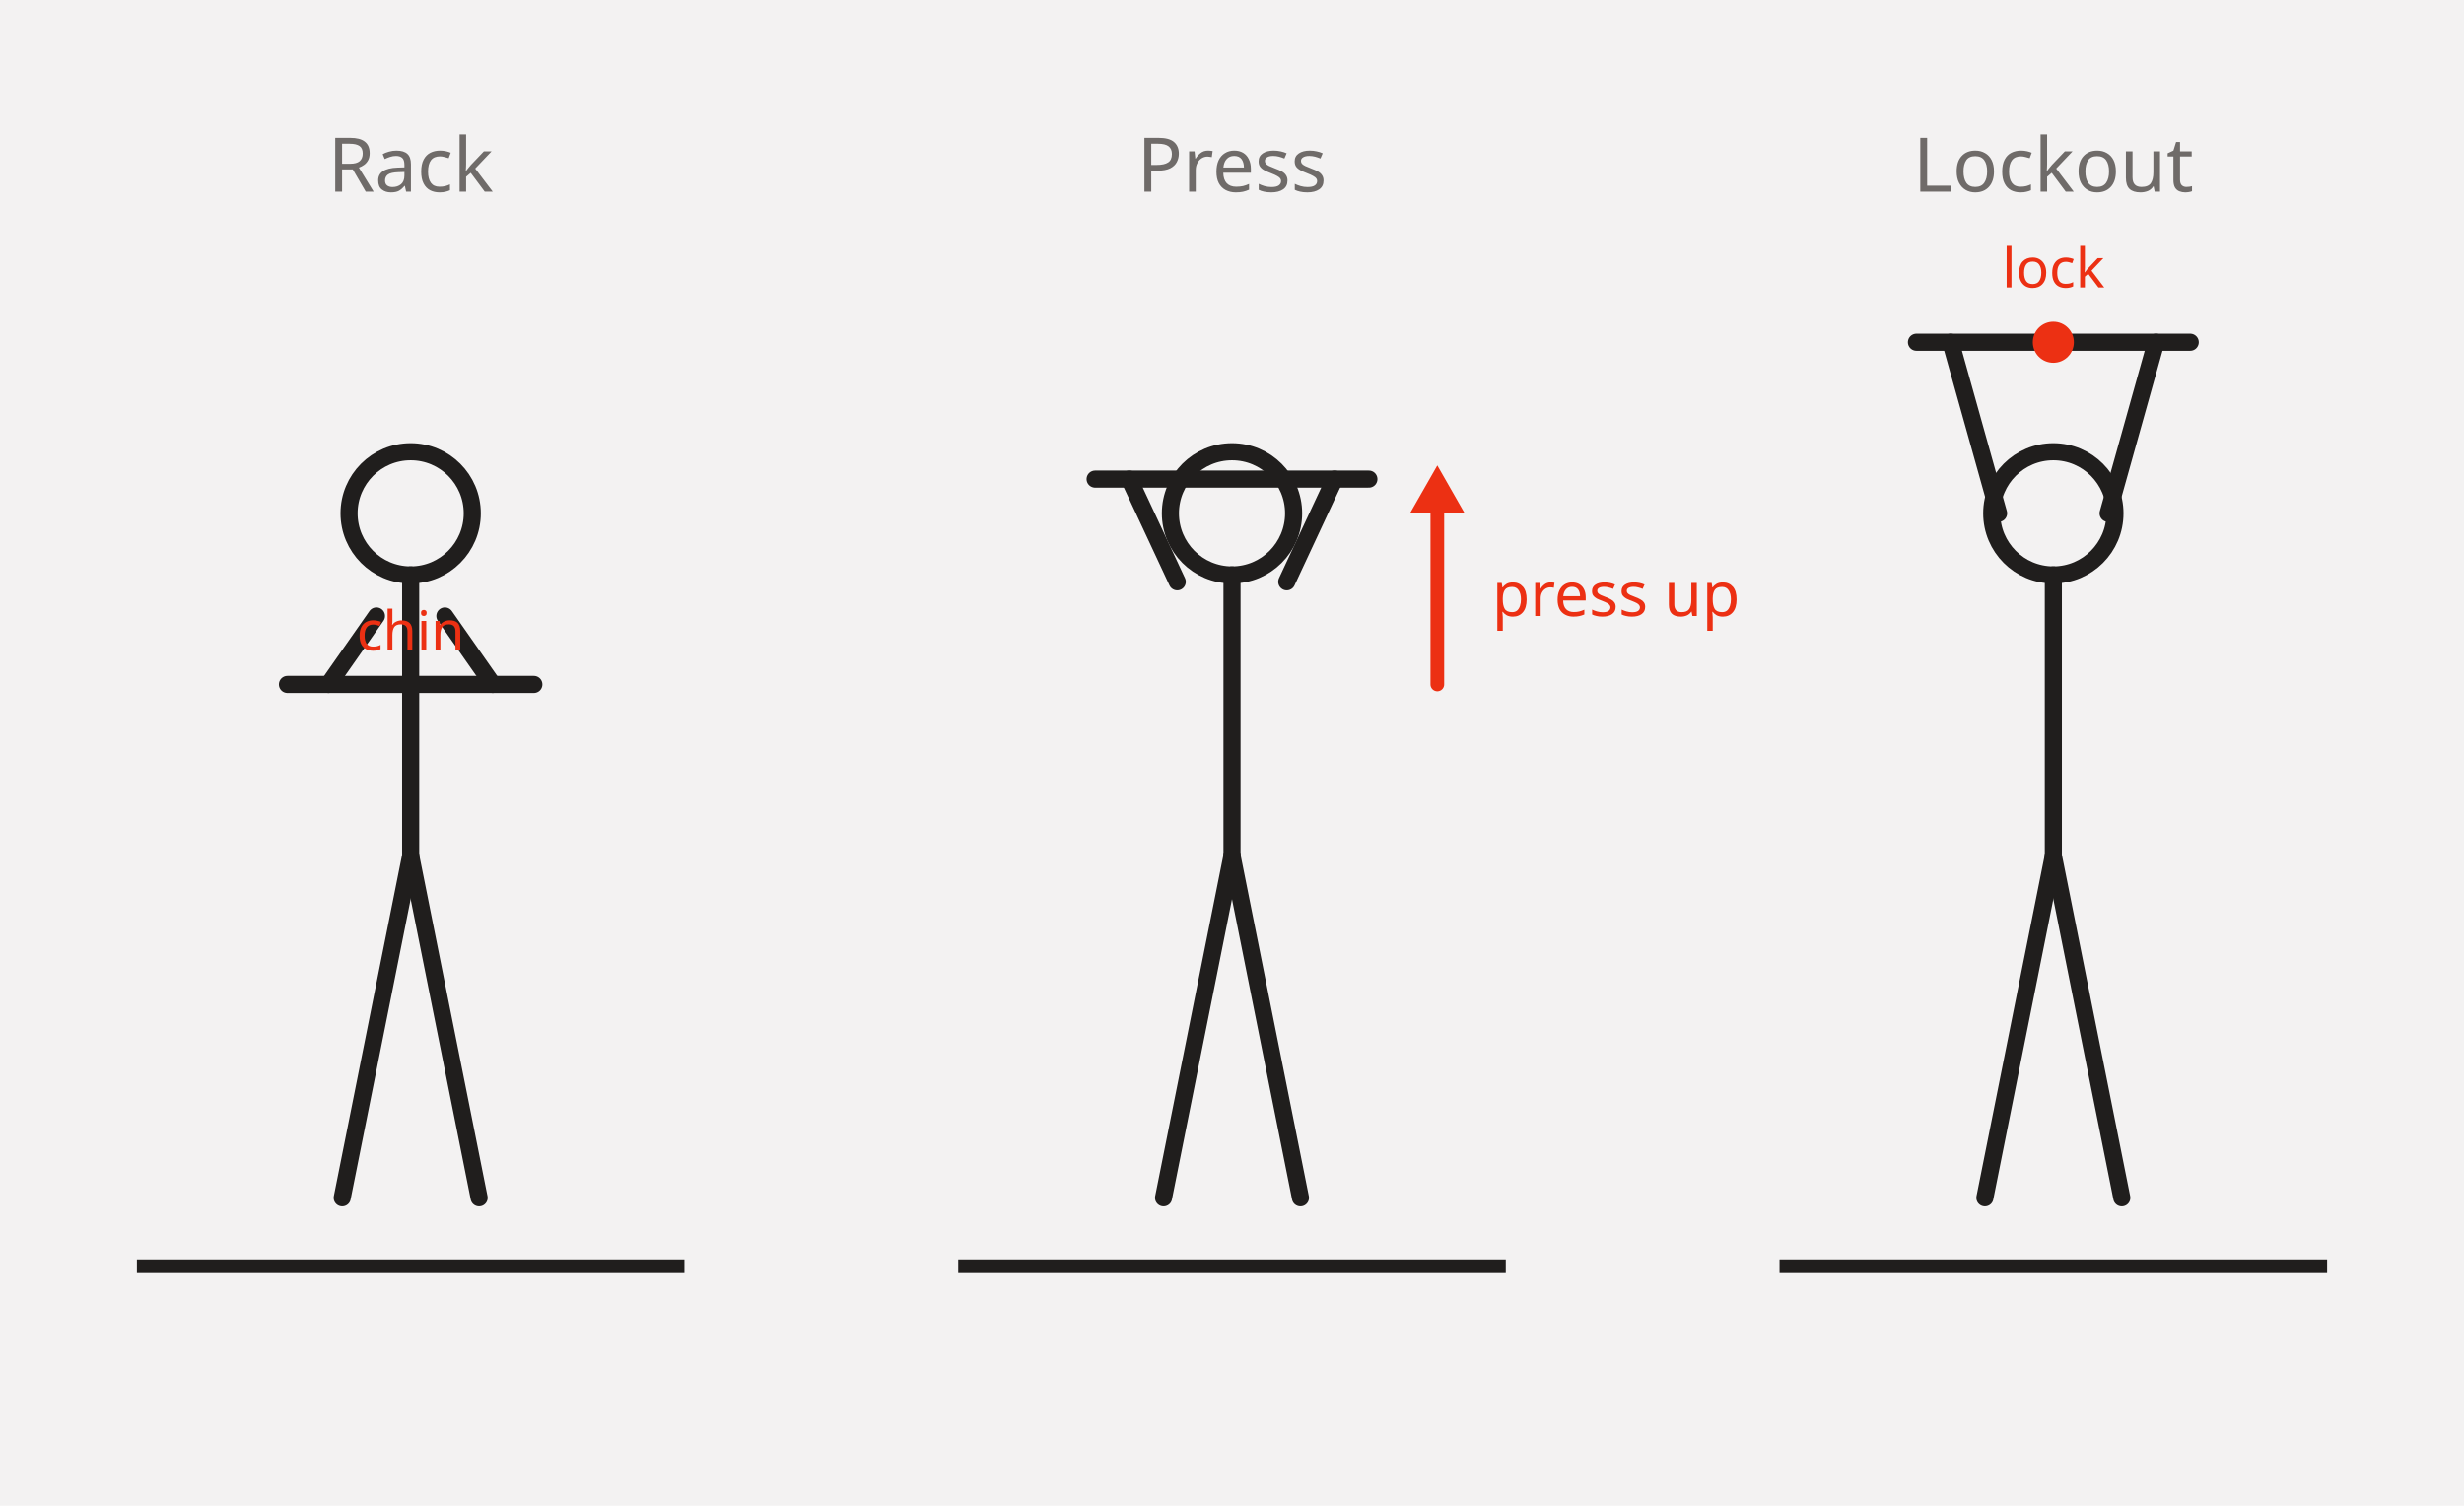
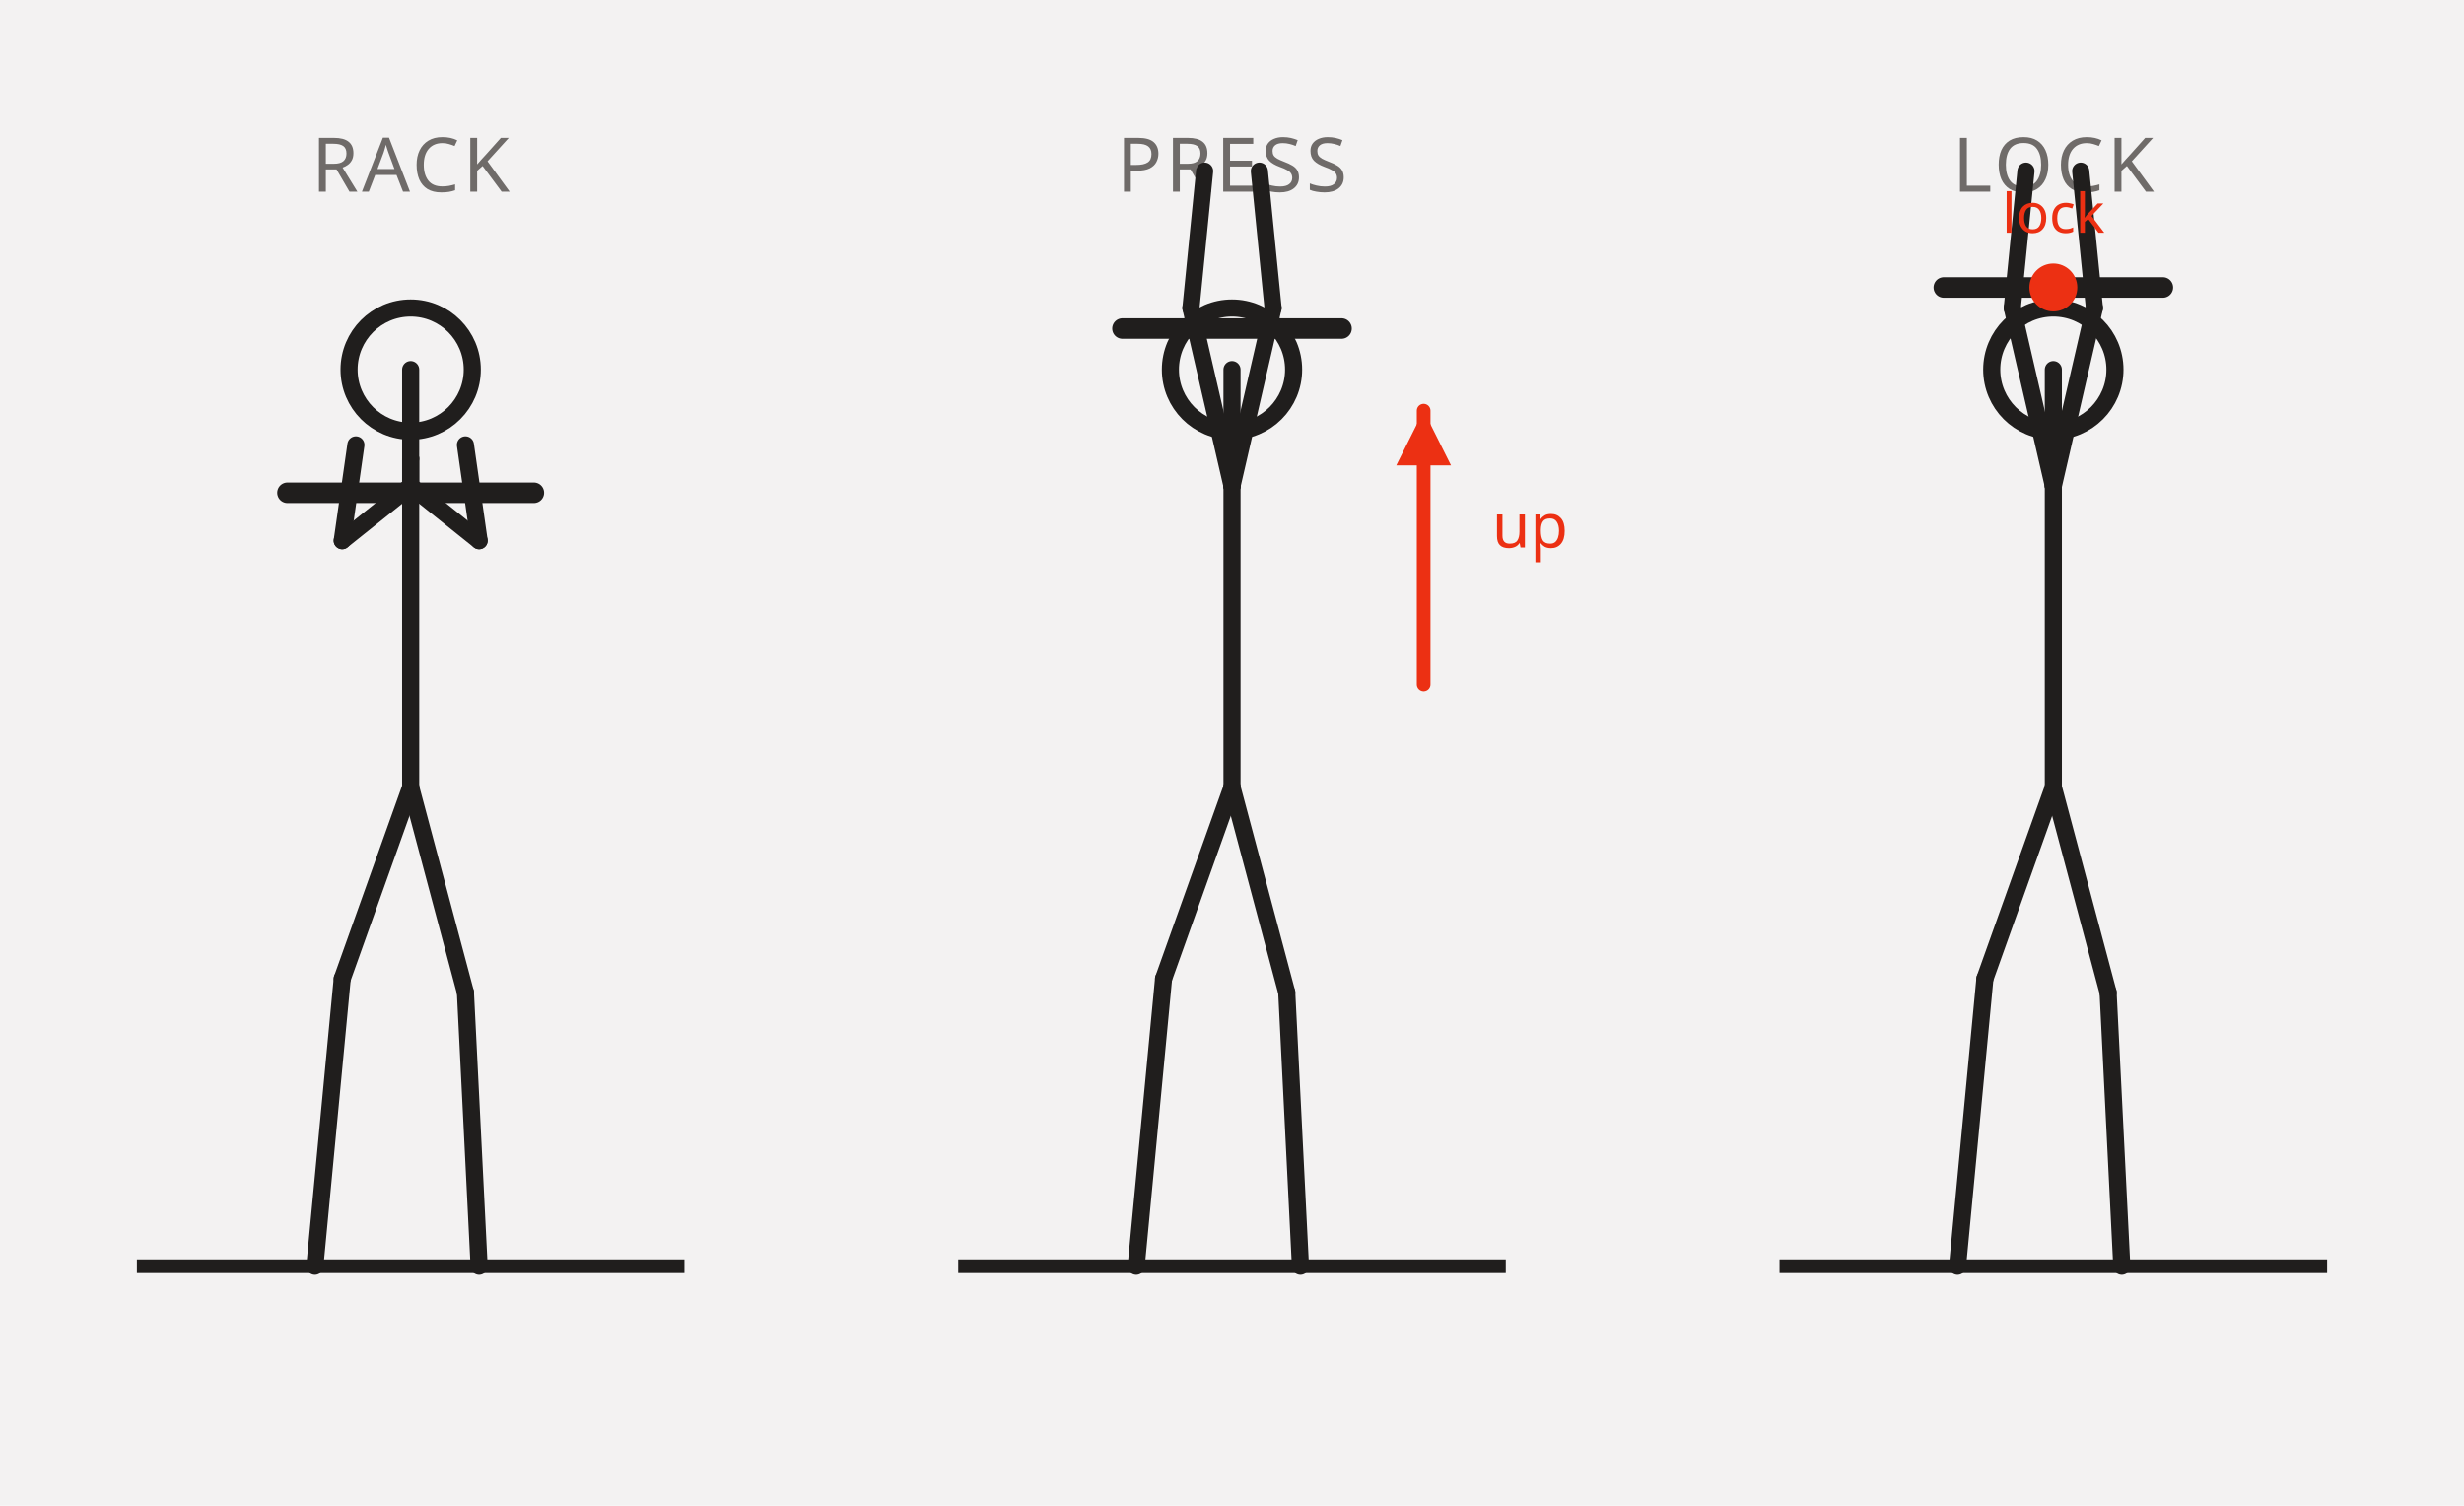
- <svg xmlns="http://www.w3.org/2000/svg" viewBox="0 0 360 220" fill="none" role="img" aria-label="Overhead press form: rack, press, lockout">
+ <svg xmlns="http://www.w3.org/2000/svg" viewBox="0 0 360 220" fill="none" role="img" aria-label="OHP form: rack, press, lock">
  <rect width="360" height="220" fill="#f3f2f2" />
-   <text x="60" y="28" text-anchor="middle" fill="#6f6b69" font-family="Archivo, system-ui, sans-serif" font-size="11">Rack</text>
-   <text x="180" y="28" text-anchor="middle" fill="#6f6b69" font-family="Archivo, system-ui, sans-serif" font-size="11">Press</text>
-   <text x="300" y="28" text-anchor="middle" fill="#6f6b69" font-family="Archivo, system-ui, sans-serif" font-size="11">Lockout</text>
+   <text x="60" y="28" text-anchor="middle" fill="#6f6b69" font-family="Archivo, system-ui, sans-serif" font-size="11" letter-spacing="0.5">RACK</text>
+   <text x="180" y="28" text-anchor="middle" fill="#6f6b69" font-family="Archivo, system-ui, sans-serif" font-size="11" letter-spacing="0.5">PRESS</text>
+   <text x="300" y="28" text-anchor="middle" fill="#6f6b69" font-family="Archivo, system-ui, sans-serif" font-size="11" letter-spacing="0.5">LOCK</text>
  <line x1="20" y1="185" x2="100" y2="185" stroke="#201e1d" stroke-width="2" />
  <line x1="140" y1="185" x2="220" y2="185" stroke="#201e1d" stroke-width="2" />
  <line x1="260" y1="185" x2="340" y2="185" stroke="#201e1d" stroke-width="2" />
-   <g stroke="#201e1d" stroke-width="2.5" stroke-linecap="round" stroke-linejoin="round">
-     <circle cx="60" cy="75" r="9" />
-     <line x1="60" y1="84" x2="60" y2="125" />
-     <line x1="42" y1="100" x2="78" y2="100" />
-     <line x1="48" y1="100" x2="55" y2="90" />
-     <line x1="72" y1="100" x2="65" y2="90" />
-     <line x1="60" y1="125" x2="50" y2="175" />
-     <line x1="60" y1="125" x2="70" y2="175" />
+   <g stroke="#201e1d" stroke-width="2.5" stroke-linecap="round" stroke-linejoin="round" fill="none">
+     <circle cx="60" cy="54" r="9" />
+     <line x1="60" y1="54" x2="60" y2="67" />
+     <line x1="60" y1="67" x2="60" y2="115" />
+     <line x1="60" y1="67" x2="60" y2="71" />
+     <line x1="60" y1="71" x2="50" y2="79" />
+     <line x1="50" y1="79" x2="52" y2="65" />
+     <line x1="60" y1="71" x2="70" y2="79" />
+     <line x1="70" y1="79" x2="68" y2="65" />
+     <line x1="60" y1="115" x2="50" y2="143" />
+     <line x1="50" y1="143" x2="46" y2="185" />
+     <line x1="60" y1="115" x2="68" y2="145" />
+     <line x1="68" y1="145" x2="70" y2="185" />
  </g>
-   <text x="60" y="95" text-anchor="middle" fill="#ec3013" font-family="Archivo, system-ui, sans-serif" font-size="8">chin</text>
-   <g stroke="#201e1d" stroke-width="2.5" stroke-linecap="round" stroke-linejoin="round">
-     <circle cx="180" cy="75" r="9" />
-     <line x1="180" y1="84" x2="180" y2="125" />
-     <line x1="160" y1="70" x2="200" y2="70" />
-     <line x1="165" y1="70" x2="172" y2="85" />
-     <line x1="195" y1="70" x2="188" y2="85" />
-     <line x1="180" y1="125" x2="170" y2="175" />
-     <line x1="180" y1="125" x2="190" y2="175" />
+   <line x1="42" y1="72" x2="78" y2="72" stroke="#201e1d" stroke-width="3" stroke-linecap="round" />
+   <g stroke="#201e1d" stroke-width="2.5" stroke-linecap="round" stroke-linejoin="round" fill="none">
+     <circle cx="180" cy="54" r="9" />
+     <line x1="180" y1="54" x2="180" y2="67" />
+     <line x1="180" y1="67" x2="180" y2="115" />
+     <line x1="180" y1="67" x2="180" y2="71" />
+     <line x1="180" y1="71" x2="174" y2="45" />
+     <line x1="174" y1="45" x2="176" y2="25" />
+     <line x1="180" y1="71" x2="186" y2="45" />
+     <line x1="186" y1="45" x2="184" y2="25" />
+     <line x1="180" y1="115" x2="170" y2="143" />
+     <line x1="170" y1="143" x2="166" y2="185" />
+     <line x1="180" y1="115" x2="188" y2="145" />
+     <line x1="188" y1="145" x2="190" y2="185" />
  </g>
-   <path d="M210 100 L210 75" stroke="#ec3013" stroke-width="2" stroke-linecap="round" />
-   <polygon points="206,75 210,68 214,75" fill="#ec3013" />
-   <text x="218" y="90" fill="#ec3013" font-family="Archivo, system-ui, sans-serif" font-size="9">press up</text>
-   <g stroke="#201e1d" stroke-width="2.5" stroke-linecap="round" stroke-linejoin="round">
-     <circle cx="300" cy="75" r="9" />
-     <line x1="300" y1="84" x2="300" y2="125" />
-     <line x1="280" y1="50" x2="320" y2="50" />
-     <line x1="285" y1="50" x2="292" y2="75" />
-     <line x1="315" y1="50" x2="308" y2="75" />
-     <line x1="300" y1="125" x2="290" y2="175" />
-     <line x1="300" y1="125" x2="310" y2="175" />
+   <line x1="164" y1="48" x2="196" y2="48" stroke="#201e1d" stroke-width="3" stroke-linecap="round" />
+   <path d="M208 100 L208 60" stroke="#ec3013" stroke-width="2" stroke-linecap="round" />
+   <polygon points="208,60 212,68 204,68" fill="#ec3013" />
+   <text x="218" y="80" fill="#ec3013" font-family="Archivo, system-ui, sans-serif" font-size="9">up</text>
+   <g stroke="#201e1d" stroke-width="2.5" stroke-linecap="round" stroke-linejoin="round" fill="none">
+     <circle cx="300" cy="54" r="9" />
+     <line x1="300" y1="54" x2="300" y2="67" />
+     <line x1="300" y1="67" x2="300" y2="115" />
+     <line x1="300" y1="67" x2="300" y2="71" />
+     <line x1="300" y1="71" x2="294" y2="45" />
+     <line x1="294" y1="45" x2="296" y2="25" />
+     <line x1="300" y1="71" x2="306" y2="45" />
+     <line x1="306" y1="45" x2="304" y2="25" />
+     <line x1="300" y1="115" x2="290" y2="143" />
+     <line x1="290" y1="143" x2="286" y2="185" />
+     <line x1="300" y1="115" x2="308" y2="145" />
+     <line x1="308" y1="145" x2="310" y2="185" />
  </g>
-   <circle cx="300" cy="50" r="3" fill="#ec3013" />
-   <text x="300" y="42" text-anchor="middle" fill="#ec3013" font-family="Archivo, system-ui, sans-serif" font-size="8">lock</text>
+   <line x1="284" y1="42" x2="316" y2="42" stroke="#201e1d" stroke-width="3" stroke-linecap="round" />
+   <circle cx="300" cy="42" r="3.5" fill="#ec3013" />
+   <text x="300" y="34" text-anchor="middle" fill="#ec3013" font-family="Archivo, system-ui, sans-serif" font-size="8">lock</text>
</svg>
